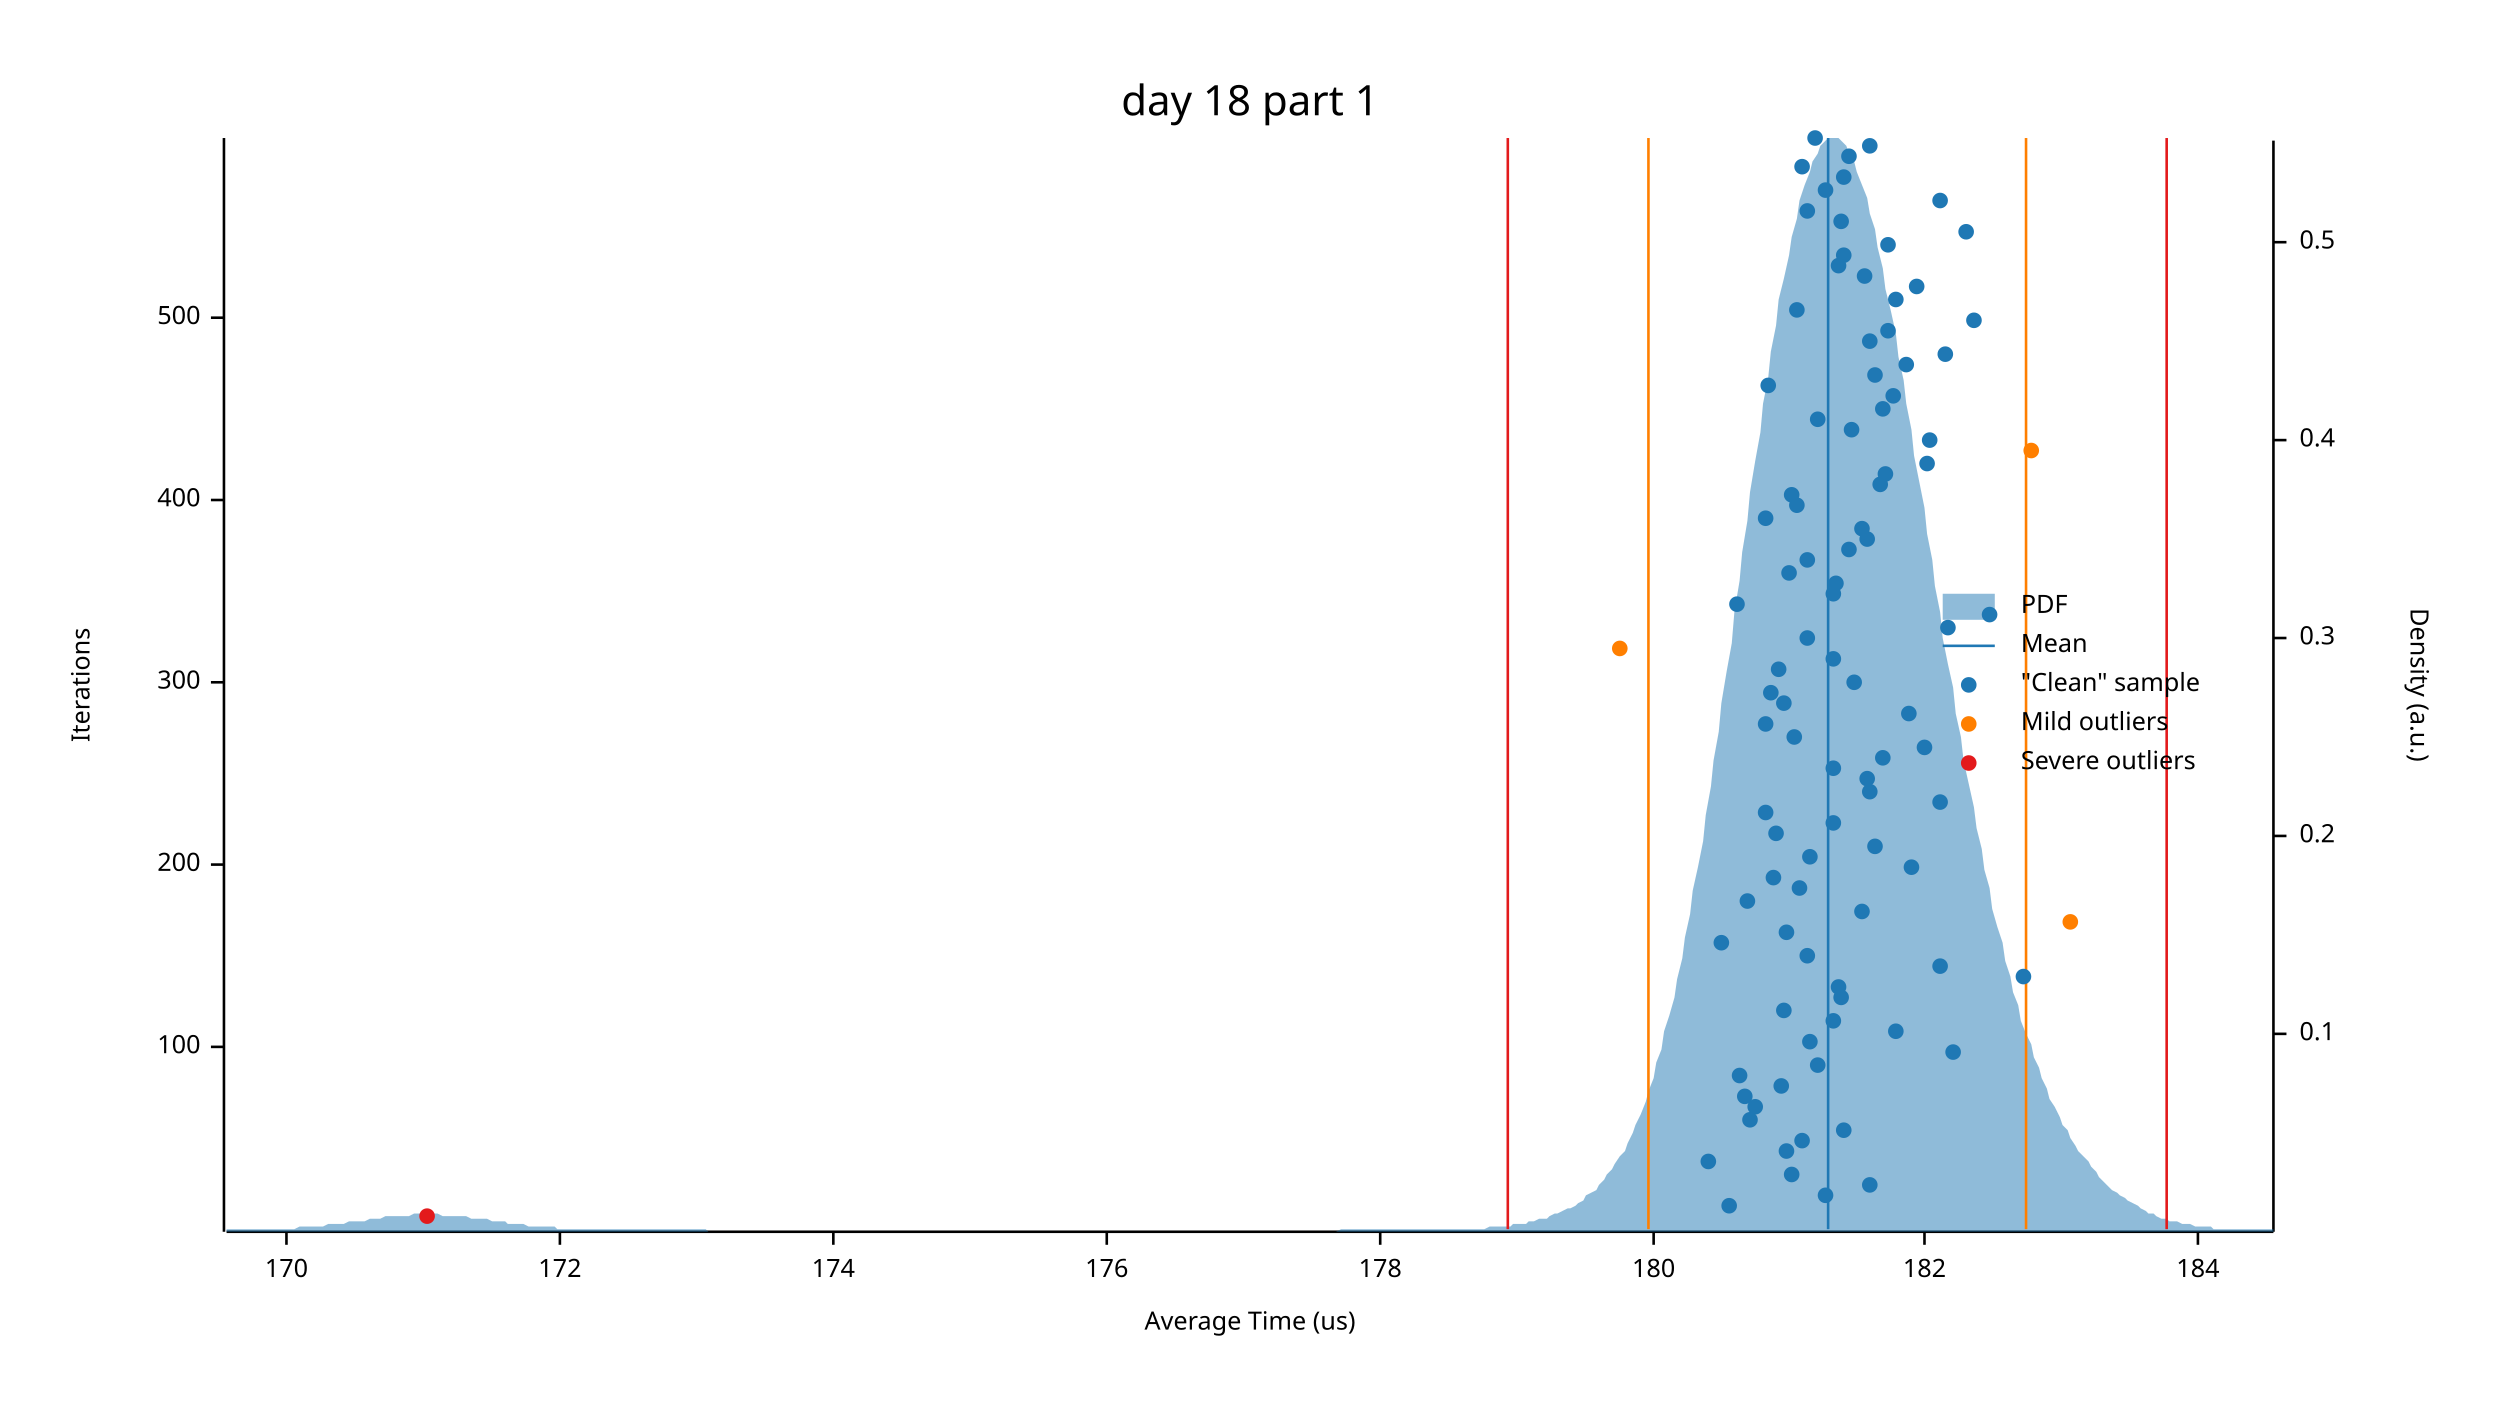
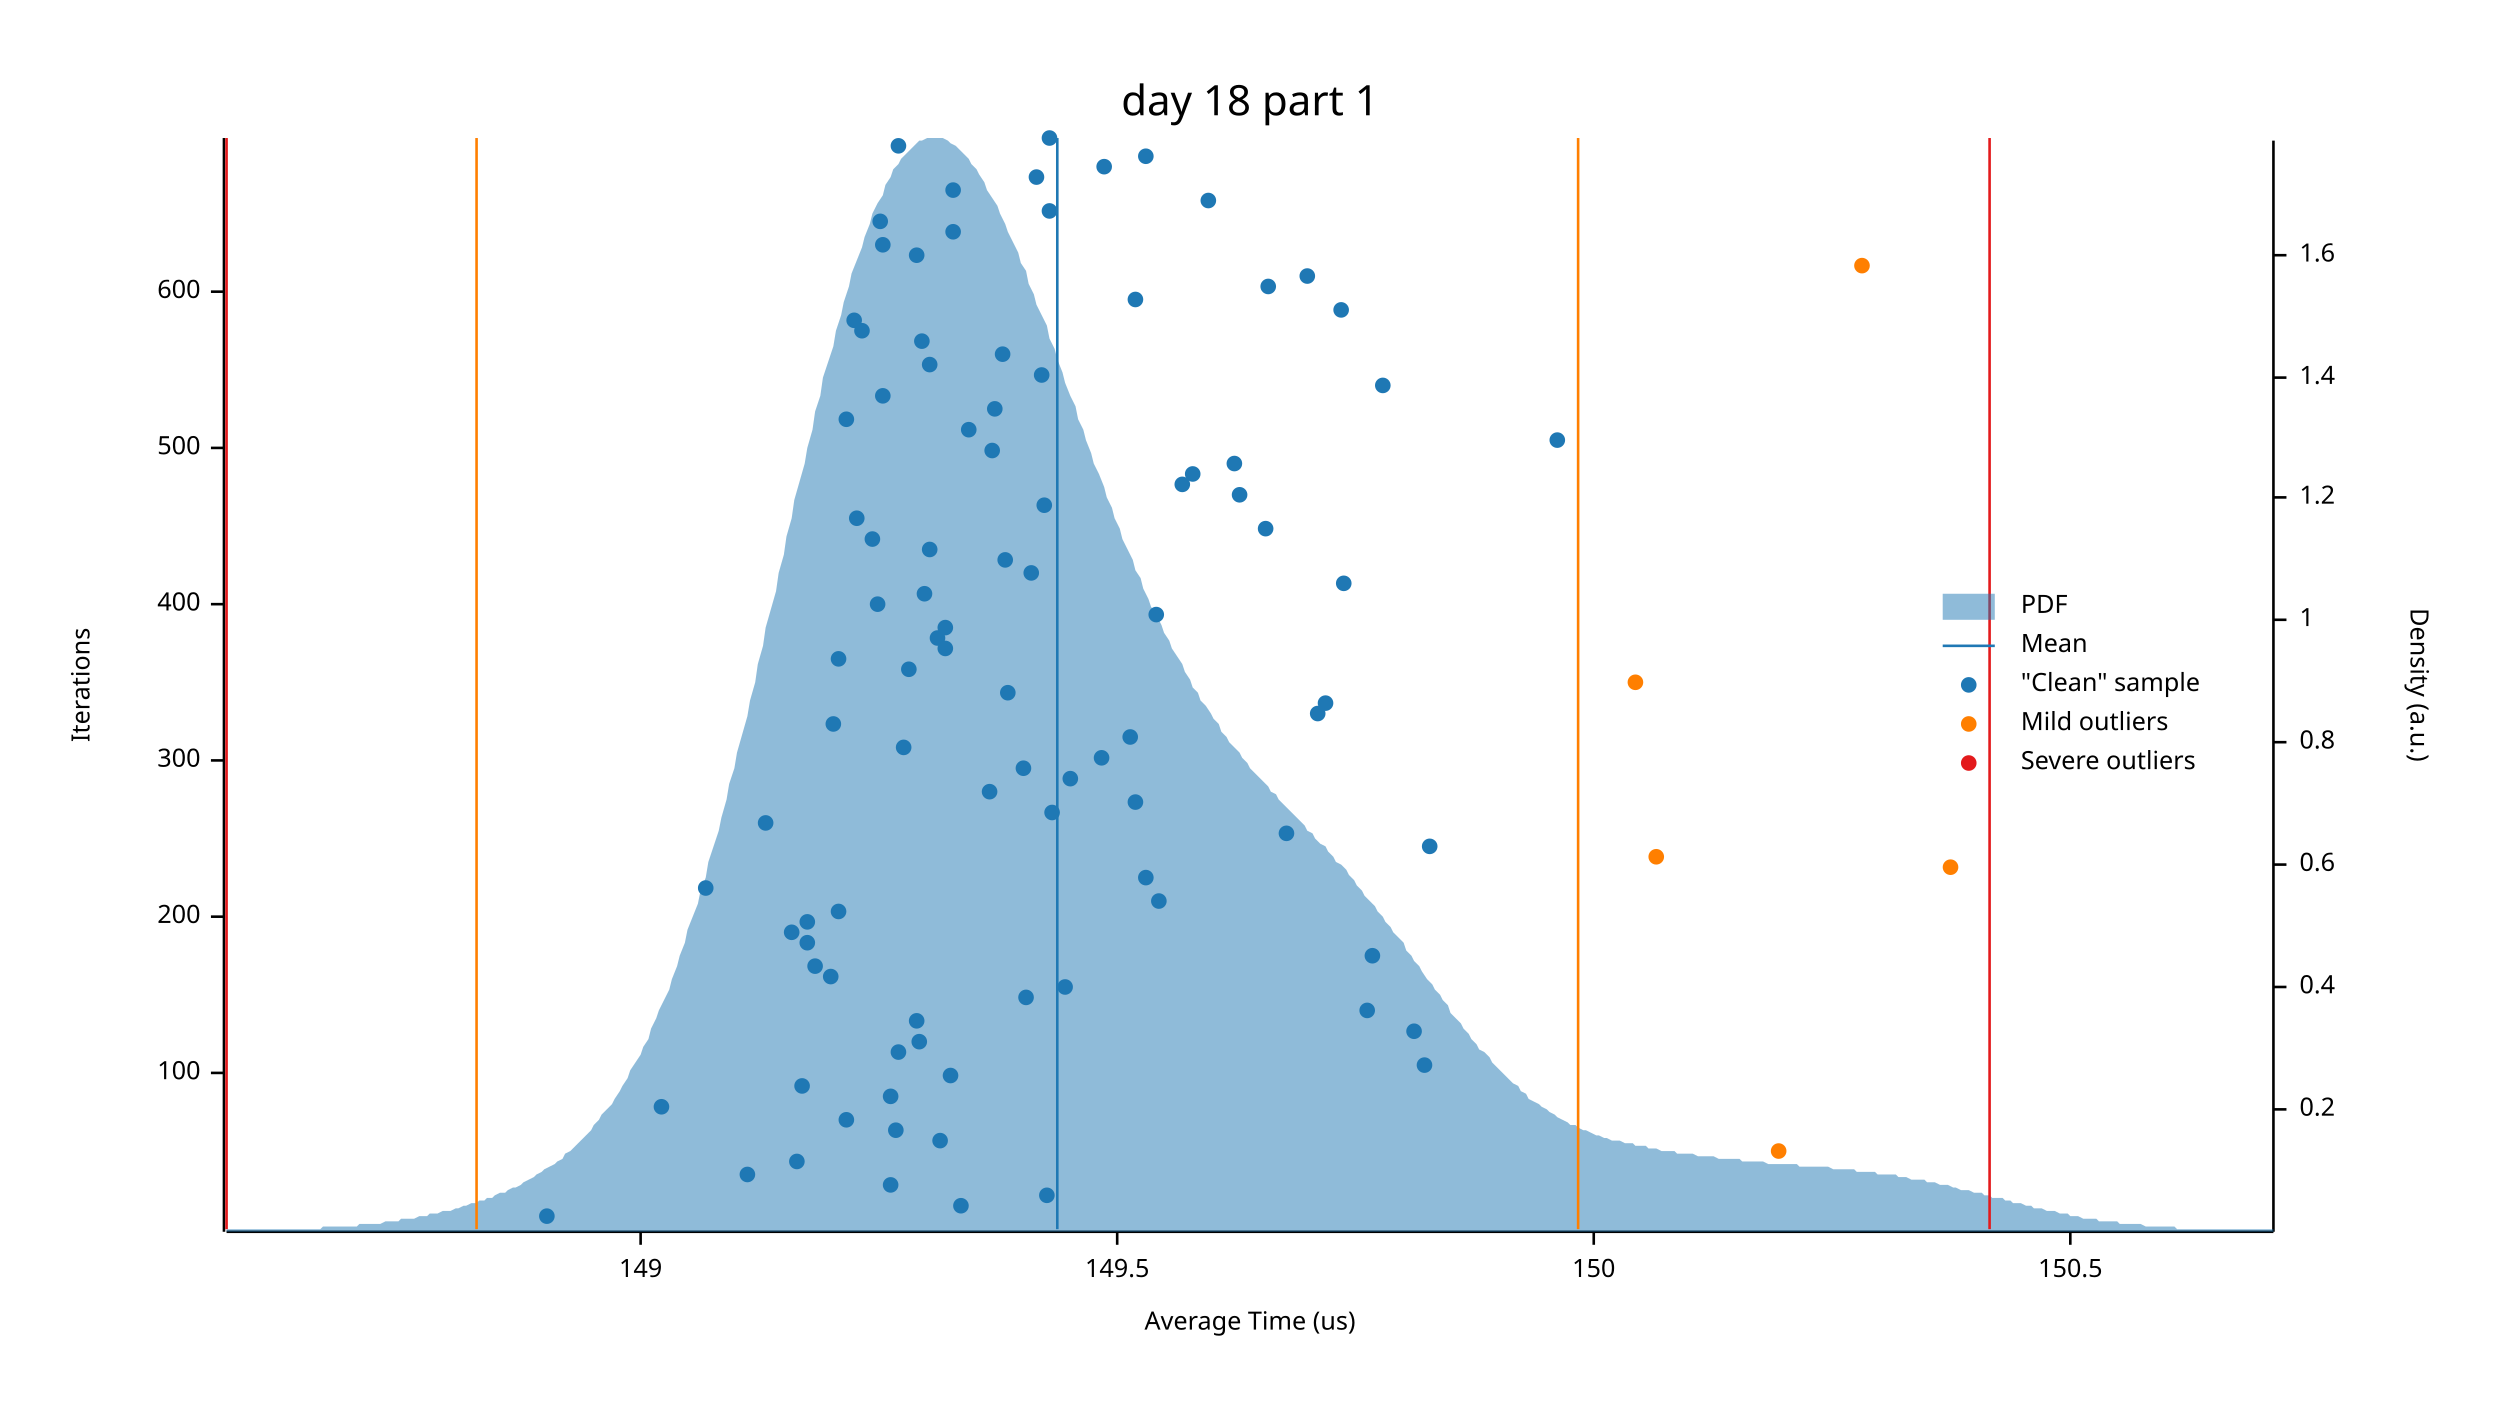
<svg xmlns="http://www.w3.org/2000/svg" width="960" height="540" viewBox="0 0 960 540">
  <text x="480" y="32" dy="0.76em" text-anchor="middle" font-family="sans-serif" font-size="16.129" opacity="1" fill="#000000">
day 18 part 1
</text>
  <text x="27" y="263" dy="0.76em" text-anchor="middle" font-family="sans-serif" font-size="9.677" opacity="1" fill="#000000" transform="rotate(270, 27, 263)">
Iterations
</text>
  <text x="480" y="513" dy="-0.5ex" text-anchor="middle" font-family="sans-serif" font-size="9.677" opacity="1" fill="#000000">
Average Time (us)
</text>
  <polyline fill="none" opacity="1" stroke="#000000" stroke-width="1" points="86,53 86,473 " />
-   <text x="77" y="402" dy="0.5ex" text-anchor="end" font-family="sans-serif" font-size="9.677" opacity="1" fill="#000000">
+   <text x="77" y="412" dy="0.5ex" text-anchor="end" font-family="sans-serif" font-size="9.677" opacity="1" fill="#000000">
100
</text>
-   <polyline fill="none" opacity="1" stroke="#000000" stroke-width="1" points="81,402 86,402 " />
-   <text x="77" y="332" dy="0.5ex" text-anchor="end" font-family="sans-serif" font-size="9.677" opacity="1" fill="#000000">
+   <polyline fill="none" opacity="1" stroke="#000000" stroke-width="1" points="81,412 86,412 " />
+   <text x="77" y="352" dy="0.5ex" text-anchor="end" font-family="sans-serif" font-size="9.677" opacity="1" fill="#000000">
200
</text>
-   <polyline fill="none" opacity="1" stroke="#000000" stroke-width="1" points="81,332 86,332 " />
-   <text x="77" y="262" dy="0.5ex" text-anchor="end" font-family="sans-serif" font-size="9.677" opacity="1" fill="#000000">
+   <polyline fill="none" opacity="1" stroke="#000000" stroke-width="1" points="81,352 86,352 " />
+   <text x="77" y="292" dy="0.5ex" text-anchor="end" font-family="sans-serif" font-size="9.677" opacity="1" fill="#000000">
300
</text>
-   <polyline fill="none" opacity="1" stroke="#000000" stroke-width="1" points="81,262 86,262 " />
-   <text x="77" y="192" dy="0.5ex" text-anchor="end" font-family="sans-serif" font-size="9.677" opacity="1" fill="#000000">
+   <polyline fill="none" opacity="1" stroke="#000000" stroke-width="1" points="81,292 86,292 " />
+   <text x="77" y="232" dy="0.5ex" text-anchor="end" font-family="sans-serif" font-size="9.677" opacity="1" fill="#000000">
400
</text>
-   <polyline fill="none" opacity="1" stroke="#000000" stroke-width="1" points="81,192 86,192 " />
-   <text x="77" y="122" dy="0.5ex" text-anchor="end" font-family="sans-serif" font-size="9.677" opacity="1" fill="#000000">
+   <polyline fill="none" opacity="1" stroke="#000000" stroke-width="1" points="81,232 86,232 " />
+   <text x="77" y="172" dy="0.5ex" text-anchor="end" font-family="sans-serif" font-size="9.677" opacity="1" fill="#000000">
500
</text>
-   <polyline fill="none" opacity="1" stroke="#000000" stroke-width="1" points="81,122 86,122 " />
+   <polyline fill="none" opacity="1" stroke="#000000" stroke-width="1" points="81,172 86,172 " />
+   <text x="77" y="112" dy="0.5ex" text-anchor="end" font-family="sans-serif" font-size="9.677" opacity="1" fill="#000000">
+ 600
+ </text>
+   <polyline fill="none" opacity="1" stroke="#000000" stroke-width="1" points="81,112 86,112 " />
  <polyline fill="none" opacity="1" stroke="#000000" stroke-width="1" points="87,473 873,473 " />
-   <text x="110" y="483" dy="0.76em" text-anchor="middle" font-family="sans-serif" font-size="9.677" opacity="1" fill="#000000">
- 170
- </text>
-   <polyline fill="none" opacity="1" stroke="#000000" stroke-width="1" points="110,473 110,478 " />
-   <text x="215" y="483" dy="0.76em" text-anchor="middle" font-family="sans-serif" font-size="9.677" opacity="1" fill="#000000">
- 172
- </text>
-   <polyline fill="none" opacity="1" stroke="#000000" stroke-width="1" points="215,473 215,478 " />
-   <text x="320" y="483" dy="0.76em" text-anchor="middle" font-family="sans-serif" font-size="9.677" opacity="1" fill="#000000">
- 174
- </text>
-   <polyline fill="none" opacity="1" stroke="#000000" stroke-width="1" points="320,473 320,478 " />
-   <text x="425" y="483" dy="0.76em" text-anchor="middle" font-family="sans-serif" font-size="9.677" opacity="1" fill="#000000">
- 176
- </text>
-   <polyline fill="none" opacity="1" stroke="#000000" stroke-width="1" points="425,473 425,478 " />
-   <text x="530" y="483" dy="0.76em" text-anchor="middle" font-family="sans-serif" font-size="9.677" opacity="1" fill="#000000">
- 178
- </text>
-   <polyline fill="none" opacity="1" stroke="#000000" stroke-width="1" points="530,473 530,478 " />
-   <text x="635" y="483" dy="0.76em" text-anchor="middle" font-family="sans-serif" font-size="9.677" opacity="1" fill="#000000">
- 180
- </text>
-   <polyline fill="none" opacity="1" stroke="#000000" stroke-width="1" points="635,473 635,478 " />
-   <text x="739" y="483" dy="0.76em" text-anchor="middle" font-family="sans-serif" font-size="9.677" opacity="1" fill="#000000">
- 182
- </text>
-   <polyline fill="none" opacity="1" stroke="#000000" stroke-width="1" points="739,473 739,478 " />
-   <text x="844" y="483" dy="0.76em" text-anchor="middle" font-family="sans-serif" font-size="9.677" opacity="1" fill="#000000">
- 184
- </text>
-   <polyline fill="none" opacity="1" stroke="#000000" stroke-width="1" points="844,473 844,478 " />
+   <text x="246" y="483" dy="0.76em" text-anchor="middle" font-family="sans-serif" font-size="9.677" opacity="1" fill="#000000">
+ 149
+ </text>
+   <polyline fill="none" opacity="1" stroke="#000000" stroke-width="1" points="246,473 246,478 " />
+   <text x="429" y="483" dy="0.76em" text-anchor="middle" font-family="sans-serif" font-size="9.677" opacity="1" fill="#000000">
+ 149.5
+ </text>
+   <polyline fill="none" opacity="1" stroke="#000000" stroke-width="1" points="429,473 429,478 " />
+   <text x="612" y="483" dy="0.76em" text-anchor="middle" font-family="sans-serif" font-size="9.677" opacity="1" fill="#000000">
+ 150
+ </text>
+   <polyline fill="none" opacity="1" stroke="#000000" stroke-width="1" points="612,473 612,478 " />
+   <text x="795" y="483" dy="0.76em" text-anchor="middle" font-family="sans-serif" font-size="9.677" opacity="1" fill="#000000">
+ 150.5
+ </text>
+   <polyline fill="none" opacity="1" stroke="#000000" stroke-width="1" points="795,473 795,478 " />
  <text x="933" y="263" dy="0.76em" text-anchor="middle" font-family="sans-serif" font-size="9.677" opacity="1" fill="#000000" transform="rotate(90, 933, 263)">
Density (a.u.)
</text>
  <polyline fill="none" opacity="1" stroke="#000000" stroke-width="1" points="873,54 873,473 " />
-   <text x="883" y="397" dy="0.5ex" text-anchor="start" font-family="sans-serif" font-size="9.677" opacity="1" fill="#000000">
- 0.1
- </text>
-   <polyline fill="none" opacity="1" stroke="#000000" stroke-width="1" points="873,397 878,397 " />
-   <text x="883" y="321" dy="0.5ex" text-anchor="start" font-family="sans-serif" font-size="9.677" opacity="1" fill="#000000">
+   <text x="883" y="426" dy="0.5ex" text-anchor="start" font-family="sans-serif" font-size="9.677" opacity="1" fill="#000000">
0.2
</text>
-   <polyline fill="none" opacity="1" stroke="#000000" stroke-width="1" points="873,321 878,321 " />
-   <text x="883" y="245" dy="0.5ex" text-anchor="start" font-family="sans-serif" font-size="9.677" opacity="1" fill="#000000">
- 0.3
- </text>
-   <polyline fill="none" opacity="1" stroke="#000000" stroke-width="1" points="873,245 878,245 " />
-   <text x="883" y="169" dy="0.5ex" text-anchor="start" font-family="sans-serif" font-size="9.677" opacity="1" fill="#000000">
+   <polyline fill="none" opacity="1" stroke="#000000" stroke-width="1" points="873,426 878,426 " />
+   <text x="883" y="379" dy="0.5ex" text-anchor="start" font-family="sans-serif" font-size="9.677" opacity="1" fill="#000000">
0.4
</text>
-   <polyline fill="none" opacity="1" stroke="#000000" stroke-width="1" points="873,169 878,169 " />
-   <text x="883" y="93" dy="0.5ex" text-anchor="start" font-family="sans-serif" font-size="9.677" opacity="1" fill="#000000">
- 0.5
- </text>
-   <polyline fill="none" opacity="1" stroke="#000000" stroke-width="1" points="873,93 878,93 " />
-   <polygon opacity="0.5" fill="#1F78B4" points="87,472 88,472 90,472 91,472 93,472 94,472 96,472 98,472 99,472 101,472 102,472 104,472 105,472 107,472 109,472 110,472 112,472 113,472 115,471 116,471 118,471 120,471 121,471 123,471 124,471 126,470 127,470 129,470 131,470 132,470 134,469 135,469 137,469 138,469 140,469 142,468 143,468 145,468 146,468 148,467 150,467 151,467 153,467 154,467 156,467 157,467 159,466 161,466 162,466 164,466 165,466 167,466 168,466 170,467 172,467 173,467 175,467 176,467 178,467 179,467 181,468 183,468 184,468 186,468 187,468 189,469 190,469 192,469 194,469 195,470 197,470 198,470 200,470 201,470 203,471 205,471 206,471 208,471 209,471 211,471 213,471 214,472 216,472 217,472 219,472 220,472 222,472 224,472 225,472 227,472 228,472 230,472 231,472 233,472 235,472 236,472 238,472 239,472 241,472 242,472 244,472 246,472 247,472 249,472 250,472 252,472 253,472 255,472 257,472 258,472 260,472 261,472 263,472 264,472 266,472 268,472 269,472 271,472 272,473 274,473 276,473 277,473 279,473 280,473 282,473 283,473 285,473 287,473 288,473 290,473 291,473 293,473 294,473 296,473 298,473 299,473 301,473 302,473 304,473 305,473 307,473 309,473 310,473 312,473 313,473 315,473 316,473 318,473 320,473 321,473 323,473 324,473 326,473 327,473 329,473 331,473 332,473 334,473 335,473 337,473 339,473 340,473 342,473 343,473 345,473 346,473 348,473 350,473 351,473 353,473 354,473 356,473 357,473 359,473 361,473 362,473 364,473 365,473 367,473 368,473 370,473 372,473 373,473 375,473 376,473 378,473 379,473 381,473 383,473 384,473 386,473 387,473 389,473 391,473 392,473 394,473 395,473 397,473 398,473 400,473 402,473 403,473 405,473 406,473 408,473 409,473 411,473 413,473 414,473 416,473 417,473 419,473 420,473 422,473 424,473 425,473 427,473 428,473 430,473 431,473 433,473 435,473 436,473 438,473 439,473 441,473 442,473 444,473 446,473 447,473 449,473 450,473 452,473 454,473 455,473 457,473 458,473 460,473 461,473 463,473 465,473 466,473 468,473 469,473 471,473 472,473 474,473 476,473 477,473 479,473 480,473 482,473 483,473 485,473 487,473 488,473 490,473 491,473 493,473 494,473 496,473 498,473 499,473 501,473 502,473 504,473 505,473 507,473 509,473 510,473 512,473 513,473 515,472 517,472 518,472 520,472 521,472 523,472 524,472 526,472 528,472 529,472 531,472 532,472 534,472 535,472 537,472 539,472 540,472 542,472 543,472 545,472 546,472 548,472 550,472 551,472 553,472 554,472 556,472 557,472 559,472 561,472 562,472 564,472 565,472 567,472 568,472 570,472 572,471 573,471 575,471 576,471 578,471 580,471 581,470 583,470 584,470 586,470 587,469 589,469 591,468 592,468 594,468 595,467 597,466 598,466 600,465 602,464 603,464 605,463 606,462 608,461 609,459 611,458 613,457 614,455 616,453 617,451 619,449 620,447 622,444 624,442 625,439 627,435 628,432 630,428 632,423 633,419 635,414 636,408 638,403 639,396 641,390 643,383 644,376 646,368 647,360 649,351 650,342 652,333 654,323 655,313 657,302 658,292 660,281 661,270 663,258 665,247 666,235 668,223 669,212 671,200 672,189 674,177 676,166 677,155 679,145 680,135 682,125 683,115 685,107 687,98 688,91 690,84 691,77 693,71 695,66 696,62 698,59 699,56 701,54 702,53 704,53 706,53 707,54 709,56 710,59 712,62 713,66 715,71 717,76 718,82 720,88 721,95 723,103 724,111 726,119 728,128 729,137 731,146 732,155 734,165 735,175 737,185 739,195 740,205 742,215 743,225 745,235 746,245 748,255 750,264 751,274 753,283 754,292 756,301 758,310 759,318 761,326 762,334 764,341 765,349 767,356 769,362 770,369 772,375 773,381 775,386 776,392 778,397 780,401 781,406 783,410 784,414 786,418 787,422 789,425 791,429 792,432 794,434 795,437 797,440 798,442 800,444 802,446 803,448 805,450 806,452 808,454 809,455 811,457 813,458 814,459 816,460 817,461 819,462 821,463 822,464 824,465 825,466 827,466 828,467 830,468 832,468 833,469 835,469 836,469 838,470 839,470 841,470 843,471 844,471 846,471 847,471 849,471 850,472 852,472 854,472 855,472 857,472 858,472 860,472 861,472 863,472 865,472 866,472 868,472 869,472 871,472 873,472 873,473 87,473 " />
-   <polyline fill="none" opacity="1" stroke="#1F78B4" stroke-width="1" points="702,472 702,53 " />
-   <polyline fill="none" opacity="1" stroke="#FF7F00" stroke-width="1" points="633,472 633,53 " />
-   <polyline fill="none" opacity="1" stroke="#FF7F00" stroke-width="1" points="778,472 778,53 " />
-   <polyline fill="none" opacity="1" stroke="#E31A1C" stroke-width="1" points="579,472 579,53 " />
-   <polyline fill="none" opacity="1" stroke="#E31A1C" stroke-width="1" points="832,472 832,53 " />
-   <circle cx="664" cy="463" r="3" opacity="1" fill="#1F78B4" stroke="none" />
-   <circle cx="701" cy="459" r="3" opacity="1" fill="#1F78B4" stroke="none" />
-   <circle cx="718" cy="455" r="3" opacity="1" fill="#1F78B4" stroke="none" />
-   <circle cx="688" cy="451" r="3" opacity="1" fill="#1F78B4" stroke="none" />
-   <circle cx="656" cy="446" r="3" opacity="1" fill="#1F78B4" stroke="none" />
-   <circle cx="686" cy="442" r="3" opacity="1" fill="#1F78B4" stroke="none" />
-   <circle cx="692" cy="438" r="3" opacity="1" fill="#1F78B4" stroke="none" />
-   <circle cx="708" cy="434" r="3" opacity="1" fill="#1F78B4" stroke="none" />
-   <circle cx="672" cy="430" r="3" opacity="1" fill="#1F78B4" stroke="none" />
-   <circle cx="674" cy="425" r="3" opacity="1" fill="#1F78B4" stroke="none" />
-   <circle cx="670" cy="421" r="3" opacity="1" fill="#1F78B4" stroke="none" />
-   <circle cx="684" cy="417" r="3" opacity="1" fill="#1F78B4" stroke="none" />
-   <circle cx="668" cy="413" r="3" opacity="1" fill="#1F78B4" stroke="none" />
-   <circle cx="698" cy="409" r="3" opacity="1" fill="#1F78B4" stroke="none" />
-   <circle cx="750" cy="404" r="3" opacity="1" fill="#1F78B4" stroke="none" />
-   <circle cx="695" cy="400" r="3" opacity="1" fill="#1F78B4" stroke="none" />
-   <circle cx="728" cy="396" r="3" opacity="1" fill="#1F78B4" stroke="none" />
-   <circle cx="704" cy="392" r="3" opacity="1" fill="#1F78B4" stroke="none" />
-   <circle cx="685" cy="388" r="3" opacity="1" fill="#1F78B4" stroke="none" />
-   <circle cx="707" cy="383" r="3" opacity="1" fill="#1F78B4" stroke="none" />
-   <circle cx="706" cy="379" r="3" opacity="1" fill="#1F78B4" stroke="none" />
-   <circle cx="777" cy="375" r="3" opacity="1" fill="#1F78B4" stroke="none" />
-   <circle cx="745" cy="371" r="3" opacity="1" fill="#1F78B4" stroke="none" />
-   <circle cx="694" cy="367" r="3" opacity="1" fill="#1F78B4" stroke="none" />
-   <circle cx="661" cy="362" r="3" opacity="1" fill="#1F78B4" stroke="none" />
-   <circle cx="686" cy="358" r="3" opacity="1" fill="#1F78B4" stroke="none" />
-   <circle cx="715" cy="350" r="3" opacity="1" fill="#1F78B4" stroke="none" />
-   <circle cx="671" cy="346" r="3" opacity="1" fill="#1F78B4" stroke="none" />
-   <circle cx="691" cy="341" r="3" opacity="1" fill="#1F78B4" stroke="none" />
-   <circle cx="681" cy="337" r="3" opacity="1" fill="#1F78B4" stroke="none" />
-   <circle cx="734" cy="333" r="3" opacity="1" fill="#1F78B4" stroke="none" />
-   <circle cx="695" cy="329" r="3" opacity="1" fill="#1F78B4" stroke="none" />
-   <circle cx="720" cy="325" r="3" opacity="1" fill="#1F78B4" stroke="none" />
-   <circle cx="682" cy="320" r="3" opacity="1" fill="#1F78B4" stroke="none" />
-   <circle cx="704" cy="316" r="3" opacity="1" fill="#1F78B4" stroke="none" />
-   <circle cx="678" cy="312" r="3" opacity="1" fill="#1F78B4" stroke="none" />
-   <circle cx="745" cy="308" r="3" opacity="1" fill="#1F78B4" stroke="none" />
-   <circle cx="718" cy="304" r="3" opacity="1" fill="#1F78B4" stroke="none" />
-   <circle cx="717" cy="299" r="3" opacity="1" fill="#1F78B4" stroke="none" />
-   <circle cx="704" cy="295" r="3" opacity="1" fill="#1F78B4" stroke="none" />
-   <circle cx="723" cy="291" r="3" opacity="1" fill="#1F78B4" stroke="none" />
-   <circle cx="739" cy="287" r="3" opacity="1" fill="#1F78B4" stroke="none" />
-   <circle cx="689" cy="283" r="3" opacity="1" fill="#1F78B4" stroke="none" />
-   <circle cx="678" cy="278" r="3" opacity="1" fill="#1F78B4" stroke="none" />
-   <circle cx="733" cy="274" r="3" opacity="1" fill="#1F78B4" stroke="none" />
-   <circle cx="685" cy="270" r="3" opacity="1" fill="#1F78B4" stroke="none" />
-   <circle cx="680" cy="266" r="3" opacity="1" fill="#1F78B4" stroke="none" />
-   <circle cx="712" cy="262" r="3" opacity="1" fill="#1F78B4" stroke="none" />
-   <circle cx="683" cy="257" r="3" opacity="1" fill="#1F78B4" stroke="none" />
-   <circle cx="704" cy="253" r="3" opacity="1" fill="#1F78B4" stroke="none" />
-   <circle cx="694" cy="245" r="3" opacity="1" fill="#1F78B4" stroke="none" />
-   <circle cx="748" cy="241" r="3" opacity="1" fill="#1F78B4" stroke="none" />
-   <circle cx="764" cy="236" r="3" opacity="1" fill="#1F78B4" stroke="none" />
-   <circle cx="667" cy="232" r="3" opacity="1" fill="#1F78B4" stroke="none" />
-   <circle cx="704" cy="228" r="3" opacity="1" fill="#1F78B4" stroke="none" />
-   <circle cx="705" cy="224" r="3" opacity="1" fill="#1F78B4" stroke="none" />
-   <circle cx="687" cy="220" r="3" opacity="1" fill="#1F78B4" stroke="none" />
-   <circle cx="694" cy="215" r="3" opacity="1" fill="#1F78B4" stroke="none" />
-   <circle cx="710" cy="211" r="3" opacity="1" fill="#1F78B4" stroke="none" />
-   <circle cx="717" cy="207" r="3" opacity="1" fill="#1F78B4" stroke="none" />
-   <circle cx="715" cy="203" r="3" opacity="1" fill="#1F78B4" stroke="none" />
-   <circle cx="678" cy="199" r="3" opacity="1" fill="#1F78B4" stroke="none" />
-   <circle cx="690" cy="194" r="3" opacity="1" fill="#1F78B4" stroke="none" />
-   <circle cx="688" cy="190" r="3" opacity="1" fill="#1F78B4" stroke="none" />
-   <circle cx="722" cy="186" r="3" opacity="1" fill="#1F78B4" stroke="none" />
-   <circle cx="724" cy="182" r="3" opacity="1" fill="#1F78B4" stroke="none" />
-   <circle cx="740" cy="178" r="3" opacity="1" fill="#1F78B4" stroke="none" />
-   <circle cx="741" cy="169" r="3" opacity="1" fill="#1F78B4" stroke="none" />
-   <circle cx="711" cy="165" r="3" opacity="1" fill="#1F78B4" stroke="none" />
-   <circle cx="698" cy="161" r="3" opacity="1" fill="#1F78B4" stroke="none" />
-   <circle cx="723" cy="157" r="3" opacity="1" fill="#1F78B4" stroke="none" />
-   <circle cx="727" cy="152" r="3" opacity="1" fill="#1F78B4" stroke="none" />
-   <circle cx="679" cy="148" r="3" opacity="1" fill="#1F78B4" stroke="none" />
-   <circle cx="720" cy="144" r="3" opacity="1" fill="#1F78B4" stroke="none" />
-   <circle cx="732" cy="140" r="3" opacity="1" fill="#1F78B4" stroke="none" />
-   <circle cx="747" cy="136" r="3" opacity="1" fill="#1F78B4" stroke="none" />
-   <circle cx="718" cy="131" r="3" opacity="1" fill="#1F78B4" stroke="none" />
-   <circle cx="725" cy="127" r="3" opacity="1" fill="#1F78B4" stroke="none" />
-   <circle cx="758" cy="123" r="3" opacity="1" fill="#1F78B4" stroke="none" />
-   <circle cx="690" cy="119" r="3" opacity="1" fill="#1F78B4" stroke="none" />
-   <circle cx="728" cy="115" r="3" opacity="1" fill="#1F78B4" stroke="none" />
-   <circle cx="736" cy="110" r="3" opacity="1" fill="#1F78B4" stroke="none" />
-   <circle cx="716" cy="106" r="3" opacity="1" fill="#1F78B4" stroke="none" />
-   <circle cx="706" cy="102" r="3" opacity="1" fill="#1F78B4" stroke="none" />
-   <circle cx="708" cy="98" r="3" opacity="1" fill="#1F78B4" stroke="none" />
-   <circle cx="725" cy="94" r="3" opacity="1" fill="#1F78B4" stroke="none" />
-   <circle cx="755" cy="89" r="3" opacity="1" fill="#1F78B4" stroke="none" />
-   <circle cx="707" cy="85" r="3" opacity="1" fill="#1F78B4" stroke="none" />
-   <circle cx="694" cy="81" r="3" opacity="1" fill="#1F78B4" stroke="none" />
-   <circle cx="745" cy="77" r="3" opacity="1" fill="#1F78B4" stroke="none" />
-   <circle cx="701" cy="73" r="3" opacity="1" fill="#1F78B4" stroke="none" />
-   <circle cx="708" cy="68" r="3" opacity="1" fill="#1F78B4" stroke="none" />
-   <circle cx="692" cy="64" r="3" opacity="1" fill="#1F78B4" stroke="none" />
-   <circle cx="710" cy="60" r="3" opacity="1" fill="#1F78B4" stroke="none" />
-   <circle cx="718" cy="56" r="3" opacity="1" fill="#1F78B4" stroke="none" />
-   <circle cx="697" cy="53" r="3" opacity="1" fill="#1F78B4" stroke="none" />
-   <circle cx="795" cy="354" r="3" opacity="1" fill="#FF7F00" stroke="none" />
-   <circle cx="622" cy="249" r="3" opacity="1" fill="#FF7F00" stroke="none" />
-   <circle cx="780" cy="173" r="3" opacity="1" fill="#FF7F00" stroke="none" />
-   <circle cx="164" cy="467" r="3" opacity="1" fill="#E31A1C" stroke="none" />
+   <polyline fill="none" opacity="1" stroke="#000000" stroke-width="1" points="873,379 878,379 " />
+   <text x="883" y="332" dy="0.5ex" text-anchor="start" font-family="sans-serif" font-size="9.677" opacity="1" fill="#000000">
+ 0.6
+ </text>
+   <polyline fill="none" opacity="1" stroke="#000000" stroke-width="1" points="873,332 878,332 " />
+   <text x="883" y="285" dy="0.5ex" text-anchor="start" font-family="sans-serif" font-size="9.677" opacity="1" fill="#000000">
+ 0.8
+ </text>
+   <polyline fill="none" opacity="1" stroke="#000000" stroke-width="1" points="873,285 878,285 " />
+   <text x="883" y="238" dy="0.5ex" text-anchor="start" font-family="sans-serif" font-size="9.677" opacity="1" fill="#000000">
+ 1
+ </text>
+   <polyline fill="none" opacity="1" stroke="#000000" stroke-width="1" points="873,238 878,238 " />
+   <text x="883" y="191" dy="0.5ex" text-anchor="start" font-family="sans-serif" font-size="9.677" opacity="1" fill="#000000">
+ 1.2
+ </text>
+   <polyline fill="none" opacity="1" stroke="#000000" stroke-width="1" points="873,191 878,191 " />
+   <text x="883" y="145" dy="0.5ex" text-anchor="start" font-family="sans-serif" font-size="9.677" opacity="1" fill="#000000">
+ 1.4
+ </text>
+   <polyline fill="none" opacity="1" stroke="#000000" stroke-width="1" points="873,145 878,145 " />
+   <text x="883" y="98" dy="0.5ex" text-anchor="start" font-family="sans-serif" font-size="9.677" opacity="1" fill="#000000">
+ 1.6
+ </text>
+   <polyline fill="none" opacity="1" stroke="#000000" stroke-width="1" points="873,98 878,98 " />
+   <polygon opacity="0.5" fill="#1F78B4" points="87,472 88,472 90,472 91,472 93,472 94,472 96,472 98,472 99,472 101,472 102,472 104,472 105,472 107,472 109,472 110,472 112,472 113,472 115,472 116,472 118,472 120,472 121,472 123,472 124,471 126,471 127,471 129,471 131,471 132,471 134,471 135,471 137,471 138,470 140,470 142,470 143,470 145,470 146,470 148,469 150,469 151,469 153,469 154,468 156,468 157,468 159,468 161,467 162,467 164,467 165,466 167,466 168,466 170,465 172,465 173,465 175,464 176,464 178,463 179,463 181,462 183,462 184,461 186,461 187,460 189,460 190,459 192,458 194,458 195,457 197,456 198,456 200,455 201,454 203,453 205,452 206,451 208,450 209,449 211,448 213,447 214,446 216,445 217,443 219,442 220,441 222,439 224,437 225,436 227,434 228,432 230,430 231,428 233,426 235,424 236,422 238,419 239,417 241,414 242,411 244,408 246,405 247,402 249,399 250,395 252,391 253,388 255,384 257,380 258,376 260,371 261,367 263,362 264,357 266,352 268,347 269,342 271,337 272,331 274,325 276,319 277,314 279,307 280,301 282,295 283,289 285,282 287,275 288,269 290,262 291,255 293,248 294,241 296,234 298,227 299,220 301,213 302,206 304,199 305,192 307,185 309,178 310,172 312,165 313,158 315,152 316,145 318,139 320,133 321,127 323,121 324,116 326,110 327,105 329,100 331,95 332,91 334,86 335,82 337,78 339,75 340,71 342,68 343,65 345,63 346,61 348,59 350,57 351,56 353,54 354,54 356,53 357,53 359,53 361,53 362,53 364,54 365,55 367,56 368,57 370,59 372,61 373,63 375,65 376,67 378,70 379,73 381,76 383,79 384,82 386,86 387,89 389,93 391,97 392,101 394,104 395,109 397,113 398,117 400,121 402,125 403,130 405,134 406,138 408,143 409,147 411,152 413,156 414,161 416,165 417,169 419,174 420,178 422,182 424,187 425,191 427,195 428,199 430,203 431,207 433,211 435,215 436,219 438,222 439,226 441,230 442,233 444,236 446,240 447,243 449,246 450,249 452,252 454,255 455,258 457,261 458,264 460,266 461,269 463,271 465,274 466,276 468,278 469,281 471,283 472,285 474,287 476,289 477,291 479,293 480,295 482,297 483,298 485,300 487,302 488,304 490,305 491,307 493,309 494,310 496,312 498,314 499,315 501,317 502,319 504,320 505,322 507,324 509,325 510,327 512,329 513,331 515,332 517,334 518,336 520,338 521,340 523,342 524,344 526,346 528,348 529,350 531,352 532,354 534,356 535,358 537,360 539,362 540,365 542,367 543,369 545,371 546,373 548,376 550,378 551,380 553,382 554,384 556,386 557,389 559,391 561,393 562,395 564,397 565,399 567,401 568,403 570,404 572,406 573,408 575,410 576,411 578,413 580,415 581,416 583,417 584,419 586,420 587,422 589,423 591,424 592,425 594,426 595,427 597,428 598,429 600,430 602,431 603,432 605,432 606,433 608,434 609,434 611,435 613,436 614,436 616,437 617,437 619,438 620,438 622,438 624,439 625,439 627,439 628,440 630,440 632,440 633,441 635,441 636,441 638,442 639,442 641,442 643,442 644,443 646,443 647,443 649,443 650,443 652,444 654,444 655,444 657,444 658,444 660,445 661,445 663,445 665,445 666,445 668,445 669,446 671,446 672,446 674,446 676,446 677,446 679,447 680,447 682,447 683,447 685,447 687,447 688,447 690,447 691,448 693,448 695,448 696,448 698,448 699,448 701,448 702,448 704,449 706,449 707,449 709,449 710,449 712,449 713,450 715,450 717,450 718,450 720,450 721,451 723,451 724,451 726,451 728,451 729,452 731,452 732,452 734,453 735,453 737,453 739,453 740,454 742,454 743,454 745,455 746,455 748,455 750,456 751,456 753,457 754,457 756,457 758,458 759,458 761,458 762,459 764,459 765,460 767,460 769,460 770,461 772,461 773,462 775,462 776,462 778,463 780,463 781,464 783,464 784,464 786,465 787,465 789,465 791,466 792,466 794,466 795,467 797,467 798,467 800,468 802,468 803,468 805,468 806,469 808,469 809,469 811,469 813,469 814,470 816,470 817,470 819,470 821,470 822,470 824,471 825,471 827,471 828,471 830,471 832,471 833,471 835,471 836,472 838,472 839,472 841,472 843,472 844,472 846,472 847,472 849,472 850,472 852,472 854,472 855,472 857,472 858,472 860,472 861,472 863,472 865,472 866,472 868,472 869,472 871,472 873,472 873,473 87,473 " />
+   <polyline fill="none" opacity="1" stroke="#1F78B4" stroke-width="1" points="406,472 406,53 " />
+   <polyline fill="none" opacity="1" stroke="#FF7F00" stroke-width="1" points="183,472 183,53 " />
+   <polyline fill="none" opacity="1" stroke="#FF7F00" stroke-width="1" points="606,472 606,53 " />
+   <polyline fill="none" opacity="1" stroke="#E31A1C" stroke-width="1" points="87,472 87,53 " />
+   <polyline fill="none" opacity="1" stroke="#E31A1C" stroke-width="1" points="764,472 764,53 " />
+   <circle cx="210" cy="467" r="3" opacity="1" fill="#1F78B4" stroke="none" />
+   <circle cx="369" cy="463" r="3" opacity="1" fill="#1F78B4" stroke="none" />
+   <circle cx="402" cy="459" r="3" opacity="1" fill="#1F78B4" stroke="none" />
+   <circle cx="342" cy="455" r="3" opacity="1" fill="#1F78B4" stroke="none" />
+   <circle cx="287" cy="451" r="3" opacity="1" fill="#1F78B4" stroke="none" />
+   <circle cx="306" cy="446" r="3" opacity="1" fill="#1F78B4" stroke="none" />
+   <circle cx="361" cy="438" r="3" opacity="1" fill="#1F78B4" stroke="none" />
+   <circle cx="344" cy="434" r="3" opacity="1" fill="#1F78B4" stroke="none" />
+   <circle cx="325" cy="430" r="3" opacity="1" fill="#1F78B4" stroke="none" />
+   <circle cx="254" cy="425" r="3" opacity="1" fill="#1F78B4" stroke="none" />
+   <circle cx="342" cy="421" r="3" opacity="1" fill="#1F78B4" stroke="none" />
+   <circle cx="308" cy="417" r="3" opacity="1" fill="#1F78B4" stroke="none" />
+   <circle cx="365" cy="413" r="3" opacity="1" fill="#1F78B4" stroke="none" />
+   <circle cx="547" cy="409" r="3" opacity="1" fill="#1F78B4" stroke="none" />
+   <circle cx="345" cy="404" r="3" opacity="1" fill="#1F78B4" stroke="none" />
+   <circle cx="353" cy="400" r="3" opacity="1" fill="#1F78B4" stroke="none" />
+   <circle cx="543" cy="396" r="3" opacity="1" fill="#1F78B4" stroke="none" />
+   <circle cx="352" cy="392" r="3" opacity="1" fill="#1F78B4" stroke="none" />
+   <circle cx="525" cy="388" r="3" opacity="1" fill="#1F78B4" stroke="none" />
+   <circle cx="394" cy="383" r="3" opacity="1" fill="#1F78B4" stroke="none" />
+   <circle cx="409" cy="379" r="3" opacity="1" fill="#1F78B4" stroke="none" />
+   <circle cx="319" cy="375" r="3" opacity="1" fill="#1F78B4" stroke="none" />
+   <circle cx="313" cy="371" r="3" opacity="1" fill="#1F78B4" stroke="none" />
+   <circle cx="527" cy="367" r="3" opacity="1" fill="#1F78B4" stroke="none" />
+   <circle cx="310" cy="362" r="3" opacity="1" fill="#1F78B4" stroke="none" />
+   <circle cx="304" cy="358" r="3" opacity="1" fill="#1F78B4" stroke="none" />
+   <circle cx="310" cy="354" r="3" opacity="1" fill="#1F78B4" stroke="none" />
+   <circle cx="322" cy="350" r="3" opacity="1" fill="#1F78B4" stroke="none" />
+   <circle cx="445" cy="346" r="3" opacity="1" fill="#1F78B4" stroke="none" />
+   <circle cx="271" cy="341" r="3" opacity="1" fill="#1F78B4" stroke="none" />
+   <circle cx="440" cy="337" r="3" opacity="1" fill="#1F78B4" stroke="none" />
+   <circle cx="549" cy="325" r="3" opacity="1" fill="#1F78B4" stroke="none" />
+   <circle cx="494" cy="320" r="3" opacity="1" fill="#1F78B4" stroke="none" />
+   <circle cx="294" cy="316" r="3" opacity="1" fill="#1F78B4" stroke="none" />
+   <circle cx="404" cy="312" r="3" opacity="1" fill="#1F78B4" stroke="none" />
+   <circle cx="436" cy="308" r="3" opacity="1" fill="#1F78B4" stroke="none" />
+   <circle cx="380" cy="304" r="3" opacity="1" fill="#1F78B4" stroke="none" />
+   <circle cx="411" cy="299" r="3" opacity="1" fill="#1F78B4" stroke="none" />
+   <circle cx="393" cy="295" r="3" opacity="1" fill="#1F78B4" stroke="none" />
+   <circle cx="423" cy="291" r="3" opacity="1" fill="#1F78B4" stroke="none" />
+   <circle cx="347" cy="287" r="3" opacity="1" fill="#1F78B4" stroke="none" />
+   <circle cx="434" cy="283" r="3" opacity="1" fill="#1F78B4" stroke="none" />
+   <circle cx="320" cy="278" r="3" opacity="1" fill="#1F78B4" stroke="none" />
+   <circle cx="506" cy="274" r="3" opacity="1" fill="#1F78B4" stroke="none" />
+   <circle cx="509" cy="270" r="3" opacity="1" fill="#1F78B4" stroke="none" />
+   <circle cx="387" cy="266" r="3" opacity="1" fill="#1F78B4" stroke="none" />
+   <circle cx="349" cy="257" r="3" opacity="1" fill="#1F78B4" stroke="none" />
+   <circle cx="322" cy="253" r="3" opacity="1" fill="#1F78B4" stroke="none" />
+   <circle cx="363" cy="249" r="3" opacity="1" fill="#1F78B4" stroke="none" />
+   <circle cx="360" cy="245" r="3" opacity="1" fill="#1F78B4" stroke="none" />
+   <circle cx="363" cy="241" r="3" opacity="1" fill="#1F78B4" stroke="none" />
+   <circle cx="444" cy="236" r="3" opacity="1" fill="#1F78B4" stroke="none" />
+   <circle cx="337" cy="232" r="3" opacity="1" fill="#1F78B4" stroke="none" />
+   <circle cx="355" cy="228" r="3" opacity="1" fill="#1F78B4" stroke="none" />
+   <circle cx="516" cy="224" r="3" opacity="1" fill="#1F78B4" stroke="none" />
+   <circle cx="396" cy="220" r="3" opacity="1" fill="#1F78B4" stroke="none" />
+   <circle cx="386" cy="215" r="3" opacity="1" fill="#1F78B4" stroke="none" />
+   <circle cx="357" cy="211" r="3" opacity="1" fill="#1F78B4" stroke="none" />
+   <circle cx="335" cy="207" r="3" opacity="1" fill="#1F78B4" stroke="none" />
+   <circle cx="486" cy="203" r="3" opacity="1" fill="#1F78B4" stroke="none" />
+   <circle cx="329" cy="199" r="3" opacity="1" fill="#1F78B4" stroke="none" />
+   <circle cx="401" cy="194" r="3" opacity="1" fill="#1F78B4" stroke="none" />
+   <circle cx="476" cy="190" r="3" opacity="1" fill="#1F78B4" stroke="none" />
+   <circle cx="454" cy="186" r="3" opacity="1" fill="#1F78B4" stroke="none" />
+   <circle cx="458" cy="182" r="3" opacity="1" fill="#1F78B4" stroke="none" />
+   <circle cx="474" cy="178" r="3" opacity="1" fill="#1F78B4" stroke="none" />
+   <circle cx="381" cy="173" r="3" opacity="1" fill="#1F78B4" stroke="none" />
+   <circle cx="598" cy="169" r="3" opacity="1" fill="#1F78B4" stroke="none" />
+   <circle cx="372" cy="165" r="3" opacity="1" fill="#1F78B4" stroke="none" />
+   <circle cx="325" cy="161" r="3" opacity="1" fill="#1F78B4" stroke="none" />
+   <circle cx="382" cy="157" r="3" opacity="1" fill="#1F78B4" stroke="none" />
+   <circle cx="339" cy="152" r="3" opacity="1" fill="#1F78B4" stroke="none" />
+   <circle cx="531" cy="148" r="3" opacity="1" fill="#1F78B4" stroke="none" />
+   <circle cx="400" cy="144" r="3" opacity="1" fill="#1F78B4" stroke="none" />
+   <circle cx="357" cy="140" r="3" opacity="1" fill="#1F78B4" stroke="none" />
+   <circle cx="385" cy="136" r="3" opacity="1" fill="#1F78B4" stroke="none" />
+   <circle cx="354" cy="131" r="3" opacity="1" fill="#1F78B4" stroke="none" />
+   <circle cx="331" cy="127" r="3" opacity="1" fill="#1F78B4" stroke="none" />
+   <circle cx="328" cy="123" r="3" opacity="1" fill="#1F78B4" stroke="none" />
+   <circle cx="515" cy="119" r="3" opacity="1" fill="#1F78B4" stroke="none" />
+   <circle cx="436" cy="115" r="3" opacity="1" fill="#1F78B4" stroke="none" />
+   <circle cx="487" cy="110" r="3" opacity="1" fill="#1F78B4" stroke="none" />
+   <circle cx="502" cy="106" r="3" opacity="1" fill="#1F78B4" stroke="none" />
+   <circle cx="352" cy="98" r="3" opacity="1" fill="#1F78B4" stroke="none" />
+   <circle cx="339" cy="94" r="3" opacity="1" fill="#1F78B4" stroke="none" />
+   <circle cx="366" cy="89" r="3" opacity="1" fill="#1F78B4" stroke="none" />
+   <circle cx="338" cy="85" r="3" opacity="1" fill="#1F78B4" stroke="none" />
+   <circle cx="403" cy="81" r="3" opacity="1" fill="#1F78B4" stroke="none" />
+   <circle cx="464" cy="77" r="3" opacity="1" fill="#1F78B4" stroke="none" />
+   <circle cx="366" cy="73" r="3" opacity="1" fill="#1F78B4" stroke="none" />
+   <circle cx="398" cy="68" r="3" opacity="1" fill="#1F78B4" stroke="none" />
+   <circle cx="424" cy="64" r="3" opacity="1" fill="#1F78B4" stroke="none" />
+   <circle cx="440" cy="60" r="3" opacity="1" fill="#1F78B4" stroke="none" />
+   <circle cx="345" cy="56" r="3" opacity="1" fill="#1F78B4" stroke="none" />
+   <circle cx="403" cy="53" r="3" opacity="1" fill="#1F78B4" stroke="none" />
+   <circle cx="683" cy="442" r="3" opacity="1" fill="#FF7F00" stroke="none" />
+   <circle cx="749" cy="333" r="3" opacity="1" fill="#FF7F00" stroke="none" />
+   <circle cx="636" cy="329" r="3" opacity="1" fill="#FF7F00" stroke="none" />
+   <circle cx="628" cy="262" r="3" opacity="1" fill="#FF7F00" stroke="none" />
+   <circle cx="715" cy="102" r="3" opacity="1" fill="#FF7F00" stroke="none" />
  <text x="776" y="228" dy="0.76em" text-anchor="start" font-family="sans-serif" font-size="9.677" opacity="1" fill="#000000">
PDF
</text>
  <text x="776" y="243" dy="0.76em" text-anchor="start" font-family="sans-serif" font-size="9.677" opacity="1" fill="#000000">
Mean
</text>
  <text x="776" y="258" dy="0.76em" text-anchor="start" font-family="sans-serif" font-size="9.677" opacity="1" fill="#000000">
"Clean" sample
</text>
  <text x="776" y="273" dy="0.76em" text-anchor="start" font-family="sans-serif" font-size="9.677" opacity="1" fill="#000000">
Mild outliers
</text>
  <text x="776" y="288" dy="0.76em" text-anchor="start" font-family="sans-serif" font-size="9.677" opacity="1" fill="#000000">
Severe outliers
</text>
  <rect x="746" y="228" width="20" height="10" opacity="0.5" fill="#1F78B4" stroke="none" />
  <polyline fill="none" opacity="1" stroke="#1F78B4" stroke-width="1" points="746,248 766,248 " />
  <circle cx="756" cy="263" r="3" opacity="1" fill="#1F78B4" stroke="none" />
  <circle cx="756" cy="278" r="3" opacity="1" fill="#FF7F00" stroke="none" />
  <circle cx="756" cy="293" r="3" opacity="1" fill="#E31A1C" stroke="none" />
</svg>
